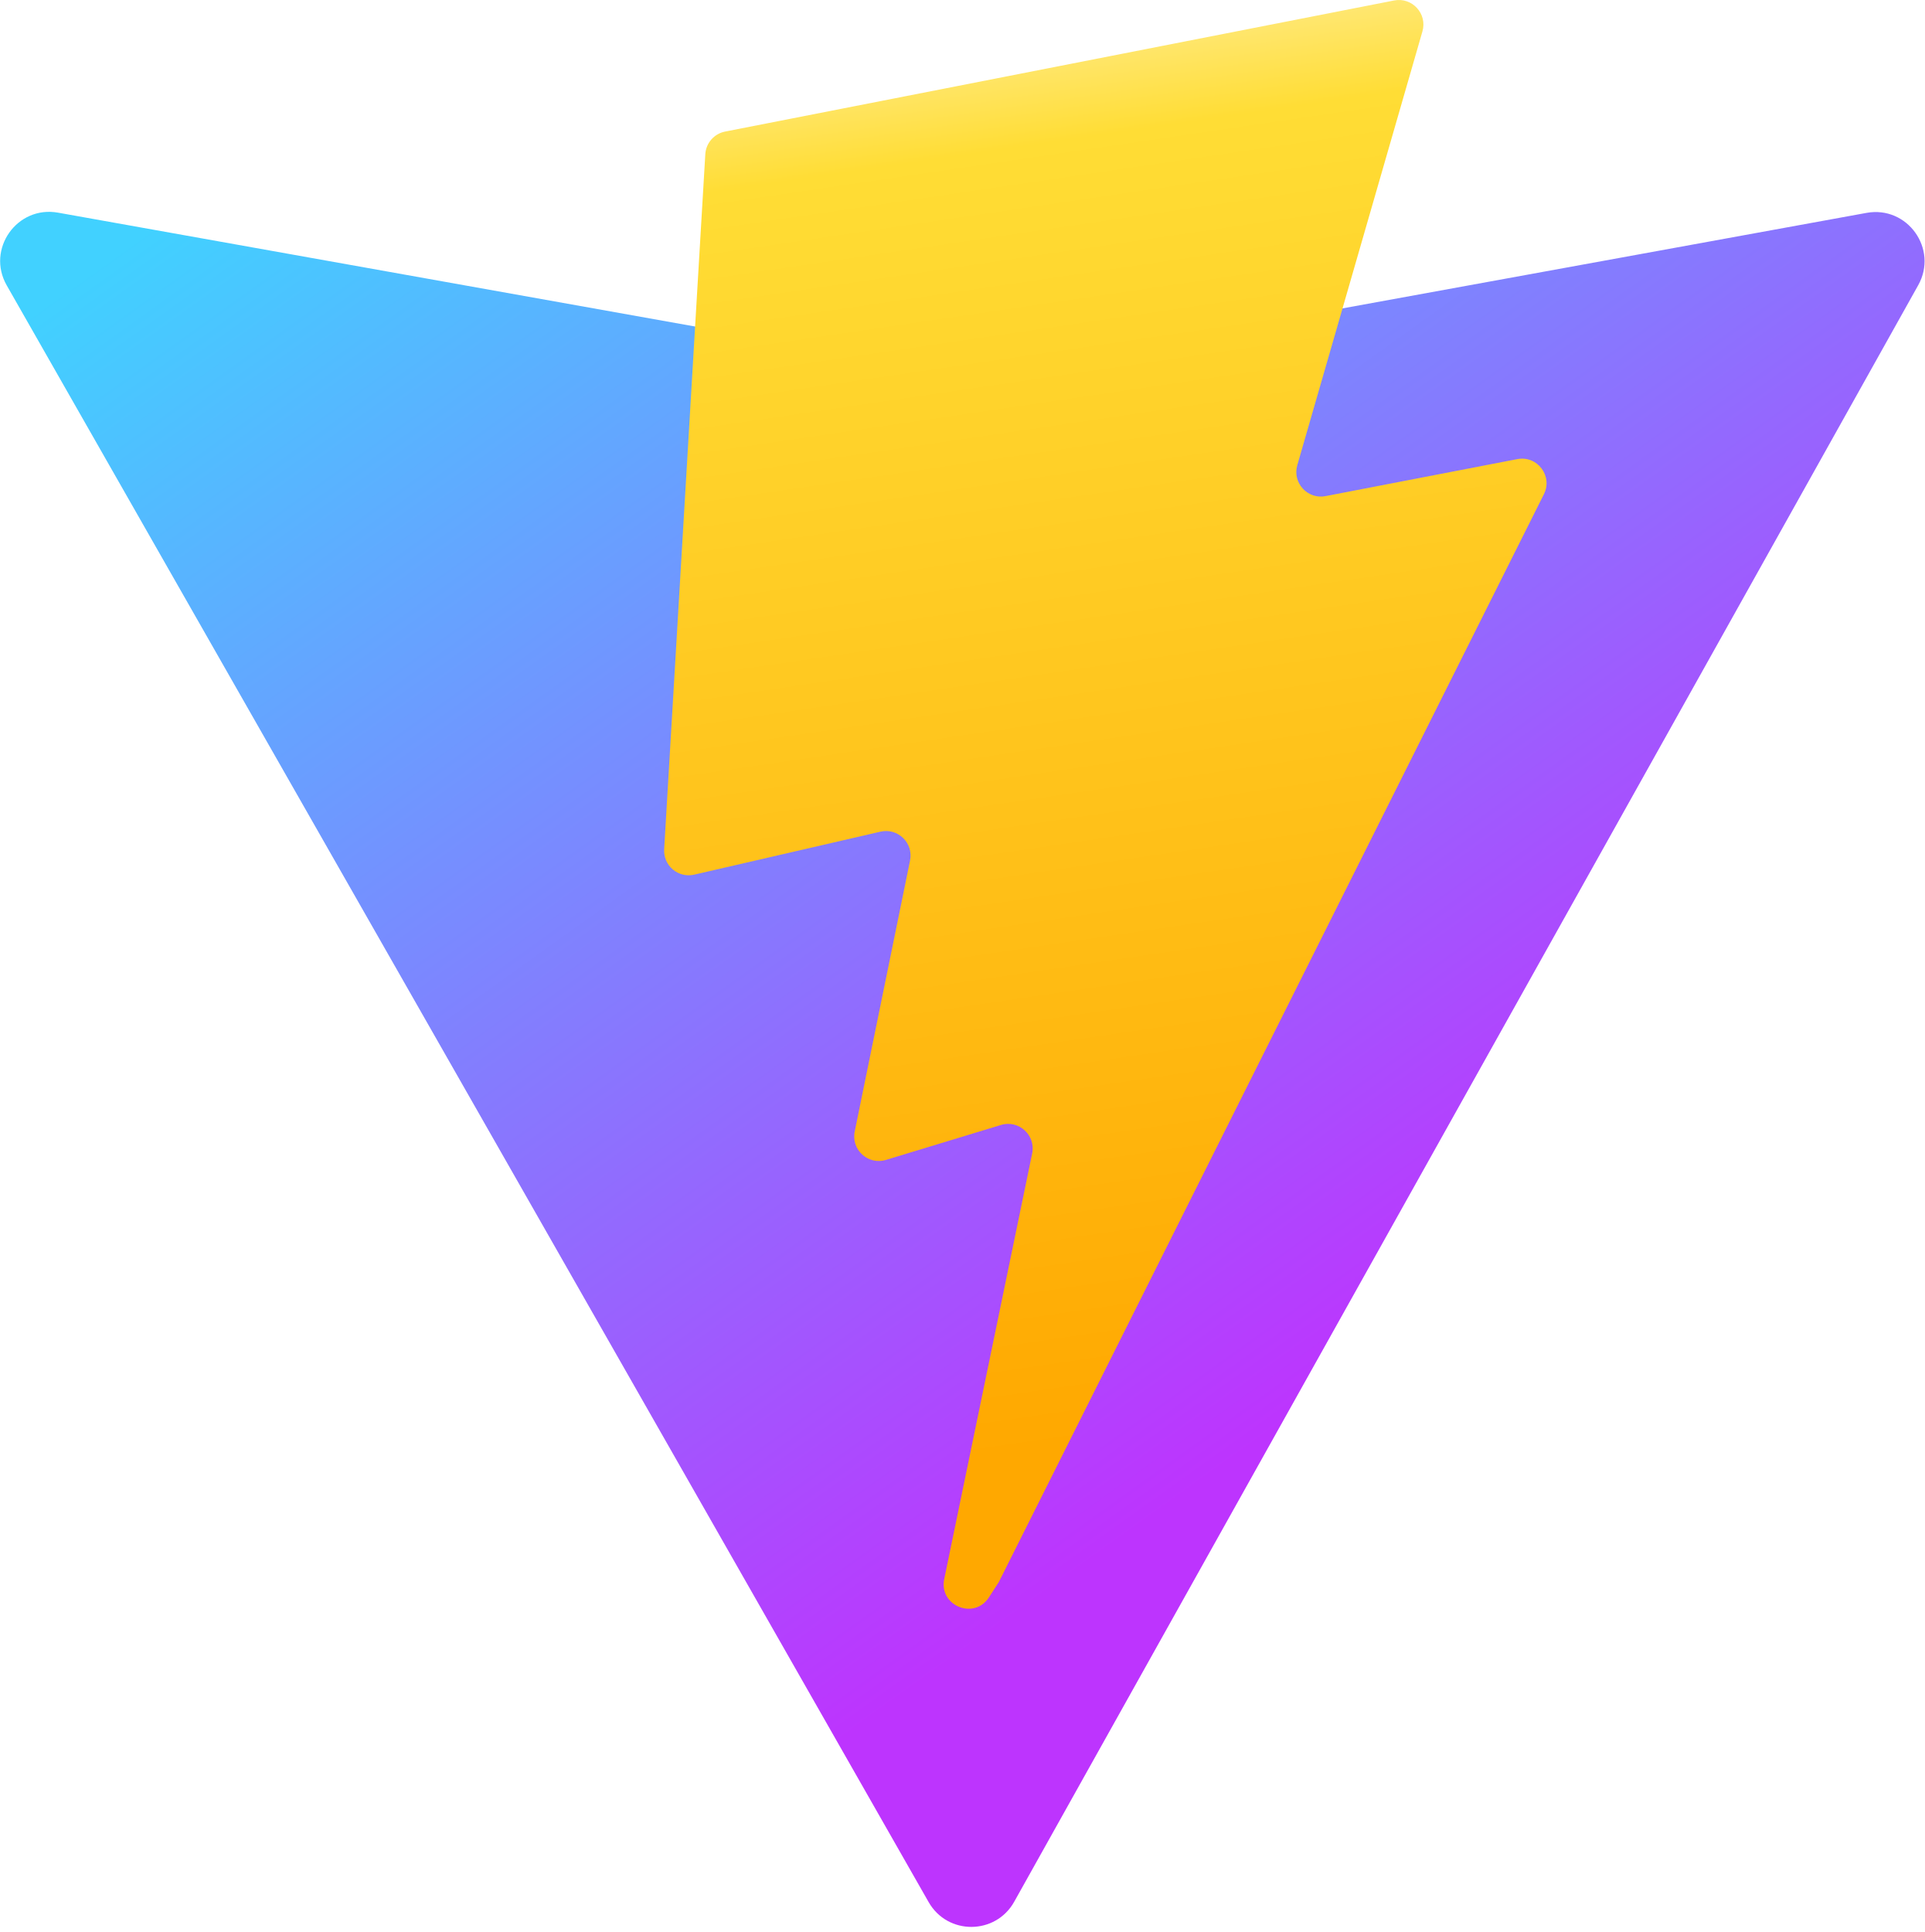
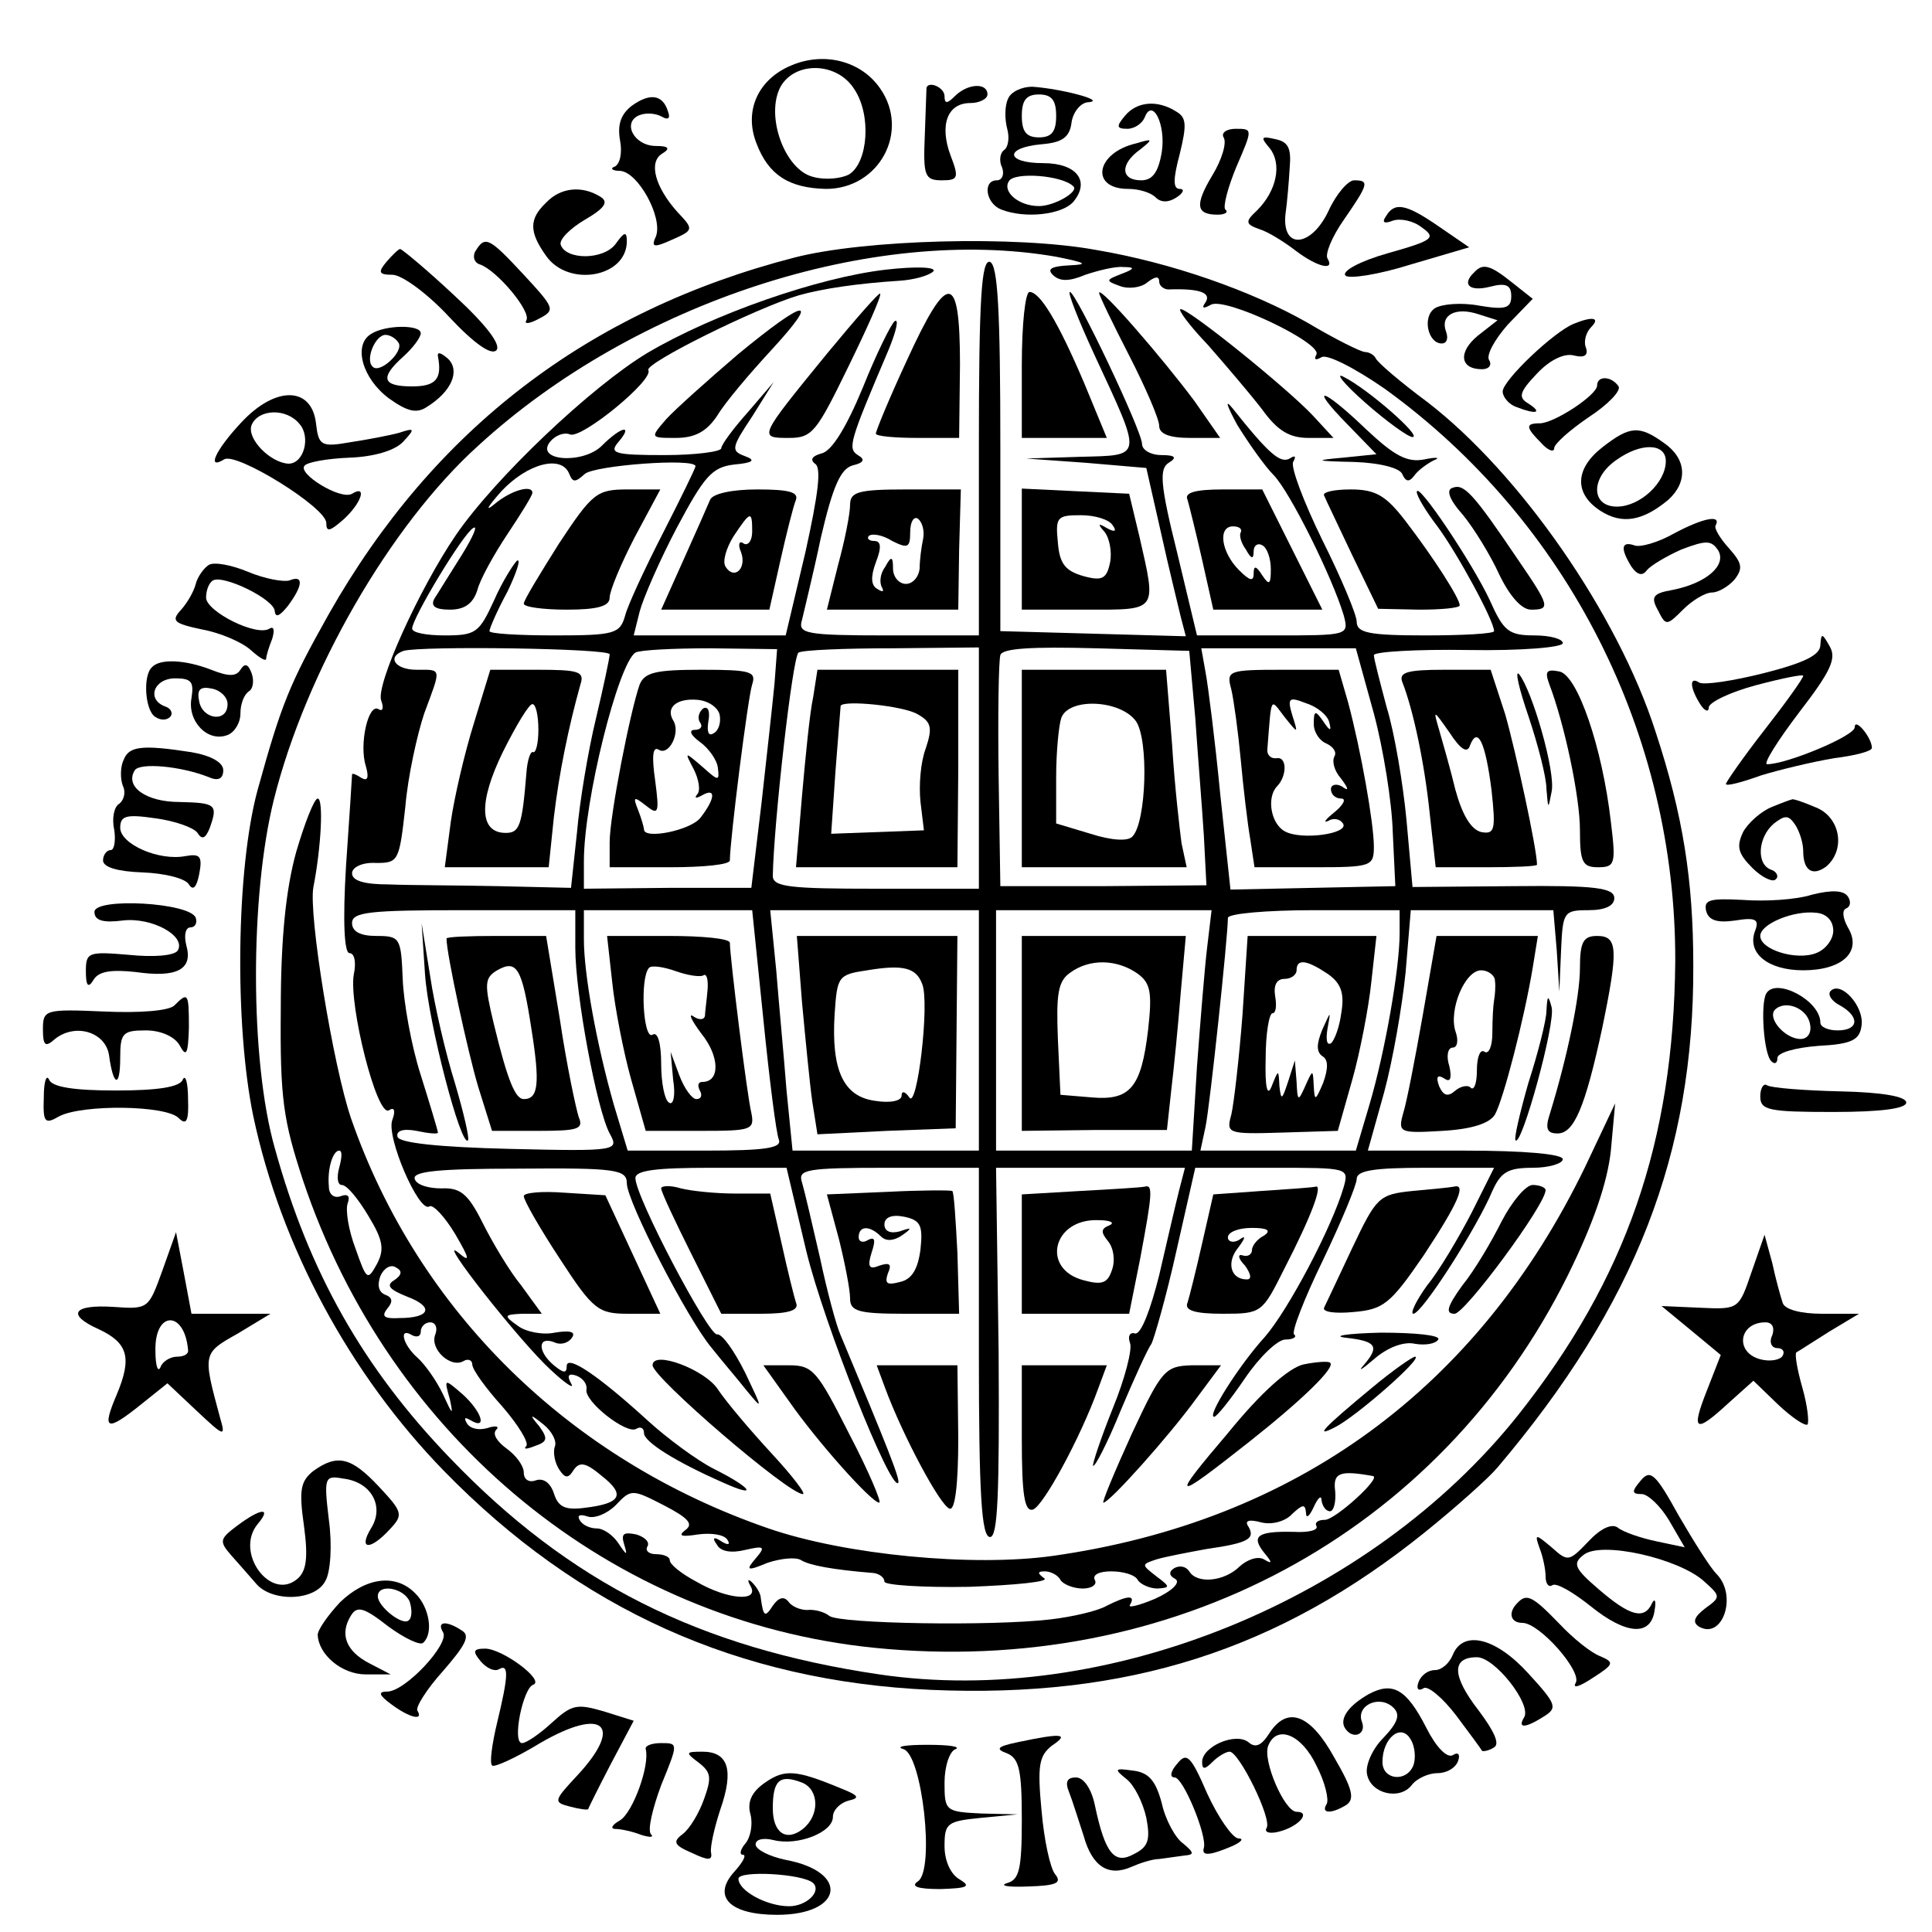
- <svg xmlns="http://www.w3.org/2000/svg" aria-hidden="true" role="img" class="iconify iconify--logos" width="31.88" height="32" preserveAspectRatio="xMidYMid meet" viewBox="0 0 256 257">
-   <defs>
-     <linearGradient id="IconifyId1813088fe1fbc01fb466" x1="-.828%" x2="57.636%" y1="7.652%" y2="78.411%">
-       <stop offset="0%" stop-color="#41D1FF" />
-       <stop offset="100%" stop-color="#BD34FE" />
-     </linearGradient>
-     <linearGradient id="IconifyId1813088fe1fbc01fb467" x1="43.376%" x2="50.316%" y1="2.242%" y2="89.03%">
-       <stop offset="0%" stop-color="#FFEA83" />
-       <stop offset="8.333%" stop-color="#FFDD35" />
-       <stop offset="100%" stop-color="#FFA800" />
-     </linearGradient>
-   </defs>
-   <path fill="url(#IconifyId1813088fe1fbc01fb466)" d="M255.153 37.938L134.897 252.976c-2.483 4.44-8.862 4.466-11.382.048L.875 37.958c-2.746-4.814 1.371-10.646 6.827-9.67l120.385 21.517a6.537 6.537 0 0 0 2.322-.004l117.867-21.483c5.438-.991 9.574 4.796 6.877 9.62Z" />
-   <path fill="url(#IconifyId1813088fe1fbc01fb467)" d="M185.432.063L96.44 17.501a3.268 3.268 0 0 0-2.634 3.014l-5.474 92.456a3.268 3.268 0 0 0 3.997 3.378l24.777-5.718c2.318-.535 4.413 1.507 3.936 3.838l-7.361 36.047c-.495 2.426 1.782 4.5 4.151 3.78l15.304-4.649c2.372-.72 4.652 1.36 4.15 3.788l-11.698 56.621c-.732 3.542 3.979 5.473 5.943 2.437l1.313-2.028l72.516-144.72c1.215-2.423-.88-5.186-3.54-4.672l-25.505 4.922c-2.396.462-4.435-1.77-3.759-4.114l16.646-57.705c.677-2.35-1.37-4.583-3.769-4.113Z" />
+ <svg xmlns="http://www.w3.org/2000/svg" version="1.0" width="225pt" height="225pt" viewBox="0 0 225 225" preserveAspectRatio="xMidYMid meet">
+   <g transform="translate(0,225) scale(0.1,-0.1)" fill="#000000" stroke="none">
+     <path d="M922 2174 c-39 -16 -56 -53 -41 -91 14 -37 38 -52 81 -53 62 0 98 67 63 117 -22 32 -65 43 -103 27z m73 -28 c20 -30 16 -85 -6 -99 -9 -5 -28 -7 -42 -3 -33 8 -56 71 -38 105 17 30 66 29 86 -3z" />
+     <path d="M1079 2148 c0 -2 -1 -27 -2 -56 -2 -47 0 -52 20 -52 19 0 20 3 10 29 -13 35 -4 61 23 61 11 0 20 5 20 10 0 14 -23 13 -38 -2 -9 -9 -12 -9 -12 0 0 10 -18 18 -21 10z" />
+     <path d="M1174 2135 c-4 -8 -4 -24 -1 -35 3 -11 1 -22 -4 -25 -4 -3 -6 -12 -2 -20 3 -8 0 -15 -6 -15 -17 0 -13 -27 5 -34 28 -11 71 -6 84 9 20 24 4 45 -35 45 -44 0 -46 18 -2 22 24 2 33 8 35 26 2 12 11 23 20 23 21 2 -34 16 -66 18 -12 0 -25 -6 -28 -14z m56 -20 c0 -18 -5 -25 -20 -25 -15 0 -20 7 -20 25 0 18 5 25 20 25 15 0 20 -7 20 -25z m20 -82 c7 -6 -22 -23 -40 -23 -24 0 -43 17 -35 29 6 11 62 7 75 -6z" />
+     <path d="M736 2127 c-13 -10 -17 -22 -14 -40 3 -15 0 -28 -6 -31 -6 -2 -3 -5 6 -5 21 -1 50 -54 42 -76 -6 -13 -3 -14 19 -4 25 11 25 12 6 32 -26 29 -34 58 -18 68 10 6 8 9 -7 9 -26 0 -40 28 -19 36 8 3 19 2 26 -2 7 -4 10 -2 7 6 -6 20 -21 22 -42 7z" />
+     <path d="M1310 2115 c-10 -12 -10 -15 3 -15 8 0 17 6 20 13 9 24 25 -8 20 -40 -4 -24 -11 -33 -24 -33 -24 0 -25 19 -1 36 15 12 15 13 -5 7 -47 -11 -54 -53 -9 -53 12 0 26 -4 32 -10 6 -6 15 -6 24 0 8 5 10 10 4 10 -8 0 -8 11 0 41 8 33 8 42 -4 49 -22 14 -46 12 -60 -5z" />
+     <path d="M1425 2090 c4 -6 -2 -26 -13 -44 -21 -35 -19 -46 6 -46 9 0 13 3 9 6 -3 3 3 26 13 50 19 44 19 44 -1 44 -11 0 -17 -5 -14 -10z" />
+     <path d="M1479 2077 c14 -18 8 -49 -15 -72 -14 -13 -14 -16 3 -22 10 -3 29 -15 42 -25 25 -19 46 -24 37 -9 -3 5 5 25 19 45 29 42 30 46 12 46 -7 0 -21 -16 -30 -36 -20 -42 -54 -45 -50 -4 2 14 4 38 5 55 2 23 -2 30 -17 33 -17 4 -17 2 -6 -11z" />
+     <path d="M636 2014 c-20 -19 -20 -34 0 -62 26 -37 94 -25 94 17 0 12 -3 11 -13 -3 -14 -19 -58 -19 -64 -1 -2 6 11 19 28 29 24 14 28 21 18 27 -21 13 -46 11 -63 -7z" />
+     <path d="M1614 1998 c-5 -7 -2 -9 8 -5 9 3 24 0 34 -8 17 -12 13 -15 -40 -30 -32 -9 -54 -21 -49 -26 4 -4 38 1 76 13 l68 20 -35 24 c-39 27 -52 29 -62 12z" />
+     <path d="M554 1958 c-4 -6 -2 -14 5 -16 20 -7 60 -55 54 -65 -3 -5 4 -4 15 2 19 10 18 12 -18 51 -40 43 -45 46 -56 28z" />
+     <path d="M925 1950 c-240 -62 -420 -200 -542 -415 -46 -82 -55 -104 -83 -205 -25 -92 -27 -274 -5 -380 32 -151 112 -300 222 -413 157 -161 343 -245 567 -255 229 -10 405 46 576 184 36 29 74 63 84 75 161 190 229 366 228 585 0 99 -12 175 -44 272 -44 137 -158 301 -266 384 -31 23 -58 46 -60 51 -2 4 -8 7 -12 7 -5 0 -35 15 -67 34 -65 37 -158 70 -247 85 -93 17 -270 12 -351 -9z m305 1 c35 -7 38 -9 16 -10 -21 -1 -27 -4 -20 -11 8 -8 19 -8 38 0 15 5 35 10 44 9 14 0 14 -2 -2 -8 -18 -7 -19 -8 -2 -14 10 -4 25 -2 32 4 9 7 14 8 14 1 0 -5 6 -10 13 -9 34 1 48 -4 41 -15 -5 -7 -3 -8 6 -3 16 10 131 -45 123 -58 -3 -6 -1 -7 6 -3 6 4 38 -12 74 -37 213 -154 339 -403 338 -667 -2 -210 -57 -369 -183 -528 -172 -216 -480 -341 -744 -302 -210 31 -361 107 -500 252 -101 105 -164 216 -204 361 -29 102 -29 294 -1 406 37 148 135 319 238 412 182 167 460 257 673 220z" />
+     <path d="M1140 1730 l0 -220 -106 0 c-96 0 -105 2 -100 18 2 9 13 53 22 96 14 60 23 80 37 84 13 3 15 7 6 12 -12 8 -10 15 36 123 9 22 12 36 7 33 -4 -3 -21 -37 -37 -77 -19 -46 -36 -74 -48 -77 -11 -3 -14 -7 -8 -12 8 -4 4 -35 -11 -103 l-23 -97 -89 0 -88 0 7 28 c4 15 23 59 43 97 32 60 41 71 67 74 22 2 26 5 12 10 -16 6 -15 10 9 46 l25 40 -30 -35 c-17 -19 -31 -38 -31 -42 0 -4 -30 -8 -66 -8 -58 0 -65 2 -54 15 18 21 4 19 -19 -4 -22 -22 -79 -18 -60 5 6 7 16 11 23 8 14 -5 98 64 91 75 -4 8 125 72 175 87 28 8 70 14 117 17 17 1 35 6 40 11 4 5 -20 6 -55 2 -79 -9 -202 -52 -278 -97 -65 -39 -177 -145 -223 -212 -43 -63 -94 -176 -87 -193 3 -8 2 -13 -3 -10 -12 8 -23 -41 -15 -66 4 -14 2 -18 -5 -14 -6 4 -11 6 -11 4 0 -2 -3 -49 -7 -106 -4 -66 -2 -102 4 -102 6 0 8 -11 5 -25 -6 -35 27 -167 41 -158 6 4 8 0 4 -11 -8 -19 31 -109 43 -101 4 3 18 -12 30 -32 17 -29 18 -34 4 -22 -28 23 71 -103 107 -136 17 -16 29 -24 24 -16 -5 9 -3 12 6 9 8 -3 13 -10 12 -16 -3 -14 47 -53 58 -46 5 3 9 1 9 -5 0 -10 36 -33 93 -58 40 -18 33 -6 -11 16 -20 10 -55 36 -77 56 -58 53 -95 78 -95 64 0 -9 -4 -8 -15 1 -19 16 -19 34 0 27 8 -4 17 -1 21 5 5 7 -2 9 -20 6 -14 -3 -34 1 -43 8 -17 12 -16 13 5 14 l23 0 -24 33 c-14 17 -34 51 -45 73 -17 34 -26 41 -48 40 -15 0 -29 4 -31 11 -3 9 29 12 121 12 113 1 126 -1 126 -17 0 -21 71 -159 99 -192 11 -14 30 -36 41 -50 19 -23 18 -21 -2 21 -13 26 -27 46 -33 45 -10 -1 -95 160 -95 182 0 9 24 12 88 12 l88 0 23 -97 c21 -86 98 -279 107 -270 3 3 -13 43 -67 172 -5 11 -16 52 -24 90 -9 39 -18 78 -21 88 -5 15 4 17 100 17 l106 0 0 -215 c0 -165 3 -215 13 -215 9 0 11 48 10 215 l-3 215 110 0 110 0 -7 -27 c-4 -16 -14 -59 -23 -98 -10 -40 -21 -69 -28 -68 -6 2 -9 -3 -6 -11 3 -7 -6 -42 -20 -76 -14 -35 -24 -65 -23 -67 2 -2 17 27 32 64 16 38 32 73 36 78 3 6 17 54 29 108 l22 97 90 0 c88 0 89 0 83 -22 -14 -48 -65 -144 -92 -175 -30 -33 -68 -93 -59 -93 3 0 19 20 36 45 17 25 38 45 47 45 9 0 14 3 10 6 -3 3 12 42 34 87 21 44 39 87 39 94 0 10 21 13 80 13 l80 0 -26 -52 c-15 -29 -38 -68 -52 -85 -13 -18 -20 -33 -16 -33 10 0 74 100 92 143 10 22 18 27 47 27 19 0 35 5 35 10 0 6 -45 10 -114 10 l-113 0 19 68 c10 37 21 100 25 140 l6 72 83 0 83 0 4 -47 3 -48 2 48 c2 45 3 47 32 47 19 0 30 5 30 14 0 12 -22 15 -117 14 l-118 -1 -7 78 c-4 42 -14 102 -23 131 -8 30 -15 57 -15 61 0 4 50 7 110 6 61 -1 110 3 110 8 0 5 -15 9 -33 9 -30 0 -36 5 -52 41 -20 43 -85 140 -85 126 0 -5 11 -23 24 -40 23 -31 66 -110 66 -122 0 -3 -36 -5 -80 -5 -66 0 -80 3 -80 16 0 8 -18 51 -40 95 -22 45 -37 85 -34 91 4 7 2 8 -4 4 -11 -6 -24 5 -67 59 -9 11 -6 2 6 -20 13 -21 32 -48 42 -58 19 -19 69 -120 82 -164 6 -23 5 -23 -82 -23 l-89 0 -23 96 c-20 80 -21 98 -10 105 10 6 8 9 -8 9 -13 0 -23 6 -23 13 0 15 -77 177 -84 177 -3 0 10 -33 28 -72 57 -123 58 -118 -16 -120 l-63 -2 70 -5 70 -6 17 -75 c9 -41 20 -85 23 -98 l6 -23 -108 3 -108 3 0 212 c0 163 -3 214 -12 218 -10 3 -13 -42 -13 -215z m-477 -32 c4 -10 7 -10 18 0 11 10 129 19 129 9 0 -2 -17 -37 -38 -78 -21 -41 -41 -84 -44 -96 -6 -21 -12 -23 -82 -23 -42 0 -76 2 -76 5 0 3 9 24 21 46 11 23 16 39 11 36 -4 -4 -17 -24 -27 -47 -17 -37 -21 -40 -57 -40 -21 0 -38 3 -38 8 0 12 59 110 71 117 6 4 0 -10 -13 -31 -14 -22 -28 -45 -32 -51 -5 -9 1 -13 18 -13 17 0 27 7 32 23 3 12 19 41 35 65 16 24 29 45 29 48 0 10 -25 3 -44 -13 -12 -10 -8 -3 8 15 30 32 70 43 79 20z m47 -210 c0 -4 -7 -37 -16 -75 -9 -37 -19 -97 -22 -132 l-7 -65 -85 2 c-47 1 -104 1 -127 2 -28 0 -43 4 -43 13 0 7 12 13 28 12 26 0 27 2 34 65 3 36 14 85 22 109 20 54 21 51 -9 51 -25 0 -35 15 -15 22 20 6 240 3 240 -4z m192 -34 c-2 -21 -9 -84 -15 -138 l-12 -100 -97 0 -98 -1 0 32 c0 71 40 230 60 243 5 3 44 5 87 5 l78 -1 -3 -40z m238 -99 l0 -140 -120 0 c-100 0 -120 2 -120 15 1 60 23 256 30 260 5 3 54 5 109 5 l101 1 0 -141z m252 59 c3 -44 8 -105 10 -137 l3 -58 -120 -1 -120 0 -2 128 c-1 71 0 134 2 141 2 8 36 10 112 8 l108 -3 7 -78z m208 5 c11 -41 21 -103 22 -138 l3 -63 -96 -2 -96 -2 -12 112 c-6 62 -14 125 -17 141 l-5 28 90 0 90 0 21 -76z m-930 -273 c0 -54 25 -188 40 -216 11 -20 10 -21 -116 -18 -83 2 -129 7 -131 14 -2 7 6 10 22 7 14 -3 25 -4 25 -2 0 2 -9 32 -20 67 -11 34 -20 85 -21 112 -2 48 -3 50 -31 50 -18 0 -28 5 -28 15 0 13 21 15 130 15 l130 0 0 -44z m219 -83 c7 -70 15 -133 18 -140 4 -10 -15 -13 -86 -13 l-90 0 -16 53 c-20 70 -35 152 -35 193 l0 34 98 0 98 0 13 -127z m251 -13 l0 -140 -109 0 -108 0 -7 70 c-3 39 -9 102 -12 140 l-7 70 122 0 121 0 0 -140z m266 98 c-3 -24 -8 -87 -12 -140 l-6 -98 -114 0 -114 0 0 140 0 140 126 0 125 0 -5 -42z m224 15 c0 -41 -17 -138 -35 -199 l-16 -54 -90 0 -91 0 6 28 c5 24 26 221 26 243 0 5 45 9 100 9 l100 0 0 -27z" />
+     <path d="M651 1617 c-22 -35 -41 -66 -41 -70 0 -4 23 -7 50 -7 36 0 50 4 50 14 0 8 13 39 29 70 l30 56 -38 0 c-36 0 -41 -4 -80 -63z" />
+     <path d="M552 1408 c-11 -35 -23 -87 -27 -115 l-7 -53 60 0 61 0 6 58 c6 51 17 105 31 155 5 15 -2 17 -50 17 l-55 0 -19 -62z m75 -8 c0 -16 -3 -27 -6 -26 -3 2 -7 -9 -8 -25 -5 -61 -8 -69 -24 -69 -31 0 -32 36 -3 95 15 30 30 55 34 55 4 0 7 -13 7 -30z" />
+     <path d="M745 1453 c-11 -31 -35 -153 -35 -184 l0 -29 70 0 c39 0 70 3 70 8 0 23 21 190 26 205 5 15 -2 17 -59 17 -53 0 -66 -3 -72 -17z m93 -35 c2 -9 -1 -19 -7 -22 -6 -4 -8 2 -6 14 2 11 0 18 -6 15 -5 -4 -7 -11 -4 -16 4 -5 1 -9 -6 -9 -7 0 -5 -6 6 -14 10 -7 20 -21 21 -30 2 -16 1 -16 -18 1 -21 18 -21 18 -10 -3 6 -12 8 -25 4 -29 -4 -5 -1 -5 6 -1 16 9 15 -4 -2 -26 -11 -15 -66 -26 -66 -14 0 2 -3 13 -7 23 -6 15 -5 16 9 5 15 -12 16 -9 11 29 -4 28 -3 40 4 36 12 -8 26 20 17 34 -9 15 4 26 28 24 13 -1 24 -9 26 -17z" />
+     <path d="M947 1438 c-4 -18 -9 -70 -13 -115 l-7 -83 94 0 94 0 1 115 0 115 -82 0 -82 0 -5 -32z m122 -20 c16 -9 17 -16 9 -40 -6 -16 -8 -43 -6 -62 l4 -33 -54 -2 -54 -2 5 73 c3 40 6 74 6 76 3 7 74 0 90 -10z" />
+     <path d="M1190 1355 l0 -115 96 0 96 0 -6 28 c-2 15 -8 66 -11 115 l-7 87 -84 0 -84 0 0 -115z m133 55 c15 -22 12 -117 -4 -134 -5 -6 -24 -5 -49 3 l-40 12 0 54 c0 29 3 60 6 69 9 24 69 21 87 -4z" />
+     <path d="M1434 1447 c3 -13 8 -50 11 -82 3 -33 8 -75 11 -92 l5 -33 69 0 c67 0 70 1 70 24 0 27 -15 112 -30 168 l-11 38 -65 0 c-64 0 -66 -1 -60 -23z m114 -38 c3 -11 1 -11 -7 1 -9 13 -11 13 -11 -3 0 -10 7 -20 15 -23 8 -4 12 -10 9 -15 -3 -6 0 -17 8 -26 9 -12 9 -15 1 -9 -7 4 -13 2 -13 -3 0 -6 5 -11 12 -11 6 0 3 -7 -8 -16 -10 -8 -14 -13 -7 -10 6 4 14 2 17 -3 8 -12 -49 -20 -68 -9 -16 9 -21 39 -9 52 12 12 12 35 0 33 -7 -1 -12 4 -11 11 5 63 3 59 20 37 16 -20 16 -20 9 2 -6 20 -4 22 16 14 13 -4 25 -14 27 -22z" />
+     <path d="M495 1115 c4 -57 42 -202 50 -193 2 2 -5 32 -15 66 -11 35 -24 91 -29 125 l-10 62 4 -60z" />
+     <path d="M520 1157 c0 -18 25 -133 37 -173 l16 -51 54 0 c46 0 53 2 47 16 -3 9 -14 60 -22 114 l-16 97 -58 0 c-32 0 -58 -1 -58 -3z m99 -106 c10 -63 8 -81 -9 -81 -10 0 -19 22 -35 88 -11 46 -11 53 4 62 23 13 29 3 40 -69z" />
+     <path d="M713 1106 c3 -29 13 -81 22 -113 l17 -60 64 0 c59 0 63 1 59 21 -5 20 -25 182 -25 198 0 5 -32 8 -71 8 l-72 0 6 -54z m106 8 c4 3 6 -5 5 -17 -1 -12 -3 -26 -3 -30 -1 -5 -7 -5 -13 -1 -7 5 -3 -4 9 -20 21 -26 22 -56 1 -56 -5 0 -6 -4 -3 -10 3 -5 2 -10 -4 -10 -5 0 -14 12 -20 28 l-10 27 3 -33 c3 -18 0 -30 -5 -26 -5 3 -9 23 -9 45 0 24 -4 38 -10 34 -11 -7 -15 67 -4 78 3 3 17 1 31 -4 14 -5 28 -7 32 -5z" />
+     <path d="M934 1083 c4 -43 9 -95 12 -116 l6 -38 81 4 80 3 1 112 1 112 -94 0 -93 0 6 -77z m140 21 c9 -22 -6 -147 -15 -132 -5 7 -9 8 -9 2 0 -6 -13 -9 -31 -6 -37 5 -51 36 -47 101 3 44 4 46 38 51 42 7 57 3 64 -16z" />
+     <path d="M1190 1047 l0 -114 84 1 85 0 5 46 c3 25 8 75 11 113 l6 67 -95 0 -96 0 0 -113z m135 69 c15 -11 17 -22 12 -66 -8 -67 -21 -82 -66 -78 l-36 3 -3 65 c-2 52 0 67 14 77 23 17 55 16 79 -1z" />
+     <path d="M1447 1068 c-4 -51 -10 -103 -13 -116 -6 -22 -5 -23 59 -21 l65 2 17 60 c9 32 19 84 22 113 l6 54 -75 0 -75 0 -6 -92z m99 48 c16 -11 20 -23 16 -46 -2 -16 -8 -32 -12 -35 -5 -3 -6 5 -4 17 4 22 4 21 -6 -1 -7 -17 -7 -26 0 -31 7 -4 7 -14 1 -31 -9 -21 -10 -22 -11 -4 -1 20 -1 20 -10 0 -8 -18 -9 -18 -10 5 l-2 25 -8 -25 c-7 -21 -8 -22 -10 -5 -1 20 -1 20 -9 0 -5 -13 -8 -2 -7 33 0 28 4 52 8 52 4 0 5 9 3 20 -2 13 2 20 11 20 8 0 14 5 14 10 0 14 12 12 36 -4z" />
+     <path d="M963 1838 c-80 -98 -80 -98 -44 -98 27 0 32 7 69 83 22 45 39 83 37 85 -1 2 -29 -30 -62 -70z" />
+     <path d="M1056 1830 c-20 -43 -36 -82 -36 -85 0 -3 22 -5 49 -5 l48 0 1 85 c0 109 -14 110 -62 5z" />
+     <path d="M1190 1825 l0 -85 50 0 49 0 -26 63 c-31 73 -52 107 -64 107 -5 0 -9 -38 -9 -85z" />
+     <path d="M1280 1909 c0 -3 16 -36 35 -73 19 -37 35 -74 35 -82 0 -9 11 -14 36 -14 l35 0 -30 43 c-38 51 -110 134 -111 126z" />
+     <path d="M859 1837 c-35 -30 -73 -64 -83 -75 -19 -22 -19 -22 11 -22 22 0 36 7 49 27 9 15 38 49 62 75 59 64 41 61 -39 -5z" />
+     <path d="M1407 1848 c21 -24 50 -58 63 -75 18 -25 32 -33 54 -33 l29 0 -24 26 c-30 32 -144 124 -154 124 -4 0 10 -19 32 -42z" />
+     <path d="M1590 1781 c25 -22 50 -40 55 -40 12 0 -52 56 -80 70 -11 6 0 -8 25 -30z" />
+     <path d="M1569 1756 l34 -35 -39 -4 c-34 -3 -33 -4 13 -5 30 -1 53 -7 56 -14 4 -9 8 -10 14 -2 4 6 15 14 23 18 8 3 3 4 -11 1 -20 -4 -35 4 -68 35 -51 49 -68 53 -22 6z" />
+     <path d="M1692 1682 c-8 -2 -5 -13 12 -32 13 -16 32 -47 42 -69 12 -25 26 -41 37 -41 23 0 22 4 -15 58 -52 77 -63 89 -76 84z" />
+     <path d="M827 1668 c-3 -7 -17 -39 -31 -70 l-26 -58 63 0 63 0 13 58 c7 31 15 63 18 70 3 9 -9 12 -45 12 -30 0 -52 -5 -55 -12z m49 -37 c0 -11 -5 -17 -10 -14 -5 4 -7 -1 -3 -10 7 -19 -8 -33 -18 -17 -4 6 1 22 9 35 20 30 22 31 22 6z" />
+     <path d="M990 1662 c0 -10 -6 -41 -14 -70 l-13 -52 76 0 77 0 1 70 2 70 -64 0 c-56 0 -65 -3 -65 -18z m85 -40 c-2 -9 -4 -25 -4 -34 -1 -10 -8 -18 -16 -18 -8 0 -15 8 -15 18 0 14 -2 15 -9 2 -6 -8 -7 -18 -4 -24 3 -5 1 -6 -5 -2 -8 4 -8 15 -2 31 7 18 6 25 -2 25 -6 0 -9 3 -6 6 4 3 16 1 27 -6 18 -9 21 -8 21 10 0 12 4 19 9 16 5 -4 8 -14 6 -24z" />
+     <path d="M1190 1610 l0 -70 75 0 c84 0 82 -3 62 85 l-12 50 -63 3 -62 3 0 -71z m106 28 c5 -7 2 -8 -7 -3 -10 6 -11 5 -3 -4 6 -7 9 -23 7 -35 -4 -20 -9 -23 -31 -17 -21 6 -28 14 -30 39 -3 30 -1 32 27 32 16 0 33 -5 37 -12z" />
+     <path d="M1383 1668 c2 -7 10 -39 17 -70 l13 -58 64 0 63 0 -35 70 -35 70 -46 0 c-33 0 -45 -4 -41 -12z m62 -38 c-2 -3 0 -12 6 -20 6 -11 9 -12 9 -2 0 7 5 10 10 7 6 -3 10 -16 10 -28 0 -18 -2 -19 -10 -7 -7 11 -10 12 -10 2 0 -10 -5 -8 -17 4 -21 21 -25 51 -7 51 7 0 11 -3 9 -7z" />
+     <path d="M1542 1673 c2 -5 17 -36 33 -70 l30 -62 48 -1 c26 0 47 2 47 5 0 8 -30 55 -63 98 -23 30 -35 37 -64 37 -19 0 -33 -3 -31 -7z" />
+     <path d="M1633 1456 c13 -33 26 -95 32 -153 l7 -63 59 0 c32 0 59 1 59 3 0 18 -25 133 -37 175 l-17 52 -54 0 c-43 0 -53 -3 -49 -14z m79 -74 c9 23 18 3 25 -52 5 -46 4 -52 -12 -49 -12 3 -22 20 -30 49 -6 25 -15 56 -19 70 -7 24 -7 24 12 -3 13 -20 21 -25 24 -15z" />
+     <path d="M1780 1416 c11 -33 21 -71 21 -85 2 -24 2 -24 6 -3 5 23 -23 119 -38 137 -5 5 0 -17 11 -49z" />
+     <path d="M1804 1454 c18 -47 36 -132 36 -171 0 -37 3 -43 21 -43 20 0 21 4 15 53 -10 87 -39 171 -60 175 -15 3 -17 0 -12 -14z" />
+     <path d="M345 1258 c-12 -43 -18 -101 -18 -183 -1 -105 3 -130 26 -200 101 -301 360 -513 665 -544 346 -35 658 132 808 434 30 61 46 108 50 145 l5 55 -35 -74 c-125 -258 -337 -413 -620 -453 -93 -13 -241 1 -331 32 -232 80 -408 253 -486 477 -21 61 -50 239 -44 270 9 46 12 103 5 103 -4 0 -15 -28 -25 -62z m50 -368 c-3 -11 -2 -20 3 -20 6 0 19 -16 31 -36 17 -28 19 -39 10 -56 -11 -20 -12 -19 -25 18 -8 21 -12 45 -9 53 3 8 0 11 -8 8 -8 -3 -14 2 -14 11 -2 22 5 42 12 42 4 0 3 -9 0 -20z m64 -131 c-10 -6 -5 -11 15 -19 32 -12 27 -25 -9 -25 -18 -1 -21 2 -14 11 7 8 6 13 -2 16 -8 3 -10 11 -6 22 4 9 12 14 18 10 8 -4 7 -9 -2 -15z m48 -63 c-7 -17 18 -40 33 -31 5 3 10 1 10 -4 0 -6 16 -28 35 -49 19 -22 31 -42 28 -46 -4 -4 0 -4 10 0 15 5 15 9 5 23 -12 14 -11 15 5 2 10 -8 16 -20 13 -26 -2 -7 0 -18 5 -26 7 -11 11 -11 17 -1 7 10 14 9 33 -7 28 -22 22 -32 -20 -37 -23 -3 -31 1 -36 17 -4 12 -12 18 -21 15 -8 -3 -14 1 -14 9 0 8 -9 20 -20 28 -11 8 -17 17 -12 22 4 4 -1 5 -10 2 -10 -3 -20 -1 -24 5 -4 7 -3 8 4 4 20 -12 13 10 -9 30 -22 19 -22 19 -15 -6 4 -19 3 -18 -8 6 -8 17 -22 36 -30 43 -17 15 -22 36 -6 26 6 -3 10 -1 10 4 0 6 5 11 11 11 6 0 9 -6 6 -14z m1092 -165 c10 -2 -44 -51 -56 -51 -8 0 -12 -3 -10 -7 3 -5 -9 -8 -26 -7 -43 1 -50 -5 -35 -24 10 -12 10 -14 0 -8 -7 4 -19 0 -28 -8 -18 -18 -50 -21 -59 -6 -4 6 -11 7 -17 4 -7 -4 -7 -9 1 -13 6 -4 -4 -14 -24 -23 -19 -8 -32 -11 -29 -7 7 12 -3 11 -27 -1 -10 -6 -40 -13 -66 -16 -69 -8 -244 -5 -257 4 -6 5 -18 8 -26 7 -8 0 -18 4 -22 10 -5 6 -11 5 -18 -5 -9 -14 -11 -13 -14 9 0 5 -5 13 -10 18 -5 5 -6 3 -2 -4 11 -19 -27 -16 -63 5 -17 9 -31 20 -31 25 0 4 -7 7 -16 7 -8 0 -13 4 -10 9 3 5 -3 11 -13 14 -15 3 -18 1 -14 -12 4 -13 3 -13 -7 2 -6 9 -17 17 -25 17 -8 0 -17 4 -20 10 -3 5 0 7 9 4 8 -3 23 3 33 13 18 19 19 19 56 0 29 -15 35 -22 25 -29 -9 -7 -4 -8 15 -5 15 2 30 0 34 -6 4 -6 1 -7 -7 -2 -9 6 -11 4 -5 -4 4 -8 17 -10 33 -6 22 5 24 4 12 -10 -12 -14 -10 -15 14 -5 15 5 33 7 39 3 10 -6 36 -11 85 -15 6 -1 12 -5 12 -10 0 -4 45 -7 99 -6 54 2 94 6 87 10 -8 6 -8 8 1 8 6 0 15 -4 18 -10 3 -5 15 -10 26 -10 11 0 17 5 14 10 -3 6 5 10 19 10 14 0 28 -4 31 -10 3 -5 14 -10 23 -10 15 1 15 2 -1 14 -18 14 -18 14 0 20 10 3 36 8 58 12 49 7 57 12 49 26 -5 7 0 9 15 5 12 -3 28 1 36 10 12 11 15 12 16 1 0 -7 4 -4 9 7 5 11 9 14 9 8 1 -7 5 -13 10 -13 4 0 7 10 6 23 -3 22 5 25 44 18z" />
+     <path d="M1657 1068 c-9 -51 -19 -103 -23 -115 -6 -22 -4 -23 46 -20 35 2 55 9 61 19 10 18 34 111 44 171 l6 37 -59 0 -59 0 -16 -92z m84 40 c1 -7 0 -17 -1 -23 -1 -5 -2 -22 -2 -38 0 -15 -4 -25 -9 -22 -5 4 -9 -6 -9 -21 0 -15 -3 -24 -7 -21 -3 4 -12 2 -18 -3 -9 -8 -14 -6 -19 5 -4 11 -2 14 6 9 7 -5 9 0 6 14 -4 12 -2 22 4 22 5 0 7 8 3 19 -8 25 11 71 30 71 8 0 16 -6 16 -12z" />
+     <path d="M1840 1123 c0 -34 -15 -105 -35 -170 -6 -18 -3 -23 9 -23 19 0 32 30 52 123 19 92 18 107 -6 107 -16 0 -20 -7 -20 -37z" />
+     <path d="M1801 1073 c0 -11 -10 -50 -21 -84 -10 -35 -17 -65 -15 -67 7 -8 47 137 42 155 -4 15 -5 14 -6 -4z" />
+     <path d="M610 857 c0 -5 19 -38 42 -73 39 -60 45 -64 80 -64 l37 0 -32 69 -32 69 -48 3 c-26 2 -47 0 -47 -4z" />
+     <path d="M770 866 c0 -4 16 -38 35 -76 l35 -70 46 0 c33 0 45 4 41 13 -2 6 -10 38 -17 70 l-13 57 -41 0 c-23 0 -51 3 -63 6 -13 4 -23 3 -23 0z" />
+     <path d="M1034 862 l-71 -3 14 -52 c7 -28 13 -59 13 -69 0 -15 9 -18 64 -18 l63 0 -2 71 c-2 38 -4 71 -6 72 -2 1 -36 1 -75 -1z m38 -67 c-3 -23 -10 -35 -24 -38 -15 -4 -18 -2 -14 10 5 11 2 13 -10 9 -12 -5 -14 -1 -9 15 5 15 4 19 -4 15 -6 -4 -11 -2 -11 3 0 14 13 14 26 1 6 -6 15 -5 24 1 13 9 12 10 -2 5 -11 -3 -18 0 -18 8 0 8 8 12 23 9 19 -4 22 -10 19 -38z" />
+     <path d="M1258 863 l-68 -4 0 -69 0 -70 63 0 62 0 13 65 c14 75 15 86 5 83 -5 -1 -38 -3 -75 -5z m34 -40 c-10 -4 -10 -8 -2 -18 7 -8 9 -23 5 -34 -5 -15 -11 -18 -33 -12 -50 13 -36 72 17 70 14 0 20 -3 13 -6z" />
+     <path d="M1469 863 l-56 -4 -13 -57 c-7 -31 -15 -63 -17 -69 -4 -9 8 -13 41 -13 45 0 46 1 71 51 33 64 46 100 37 97 -4 -1 -32 -3 -63 -5z m3 -52 c-8 -4 -14 -12 -14 -17 0 -5 -5 -8 -11 -6 -6 2 -5 -4 3 -12 7 -10 8 -16 2 -16 -19 0 -24 20 -10 37 9 12 9 15 1 9 -7 -4 -13 -2 -13 3 0 6 12 11 28 11 18 0 23 -3 14 -9z" />
+     <path d="M1645 863 c-39 -4 -42 -7 -70 -66 -16 -34 -31 -66 -33 -70 -2 -5 13 -7 34 -5 35 3 43 9 82 66 41 62 50 84 35 80 -5 -1 -26 -3 -48 -5z" />
+     <path d="M1749 828 c-12 -24 -32 -58 -46 -75 -18 -25 -20 -33 -9 -33 12 0 106 127 106 144 0 3 -7 6 -15 6 -8 0 -24 -19 -36 -42z" />
+     <path d="M1568 692 c35 -4 39 -10 20 -32 -7 -8 -2 -5 12 7 16 14 35 21 48 18 12 -2 24 0 27 5 3 5 -27 8 -67 8 -40 -1 -58 -4 -40 -6z" />
+     <path d="M760 660 c0 -14 158 -150 175 -150 4 0 -12 21 -37 48 -24 26 -52 59 -62 74 -15 23 -76 46 -76 28z" />
+     <path d="M1518 661 c-17 -4 -49 -32 -88 -80 -68 -80 -65 -81 25 -10 62 49 101 87 94 92 -2 2 -16 1 -31 -2z" />
+     <path d="M1598 634 c-58 -48 -68 -59 -43 -46 24 12 103 81 93 82 -3 0 -26 -16 -50 -36z" />
+     <path d="M919 618 c32 -46 96 -118 105 -118 3 0 -12 36 -35 80 -37 73 -42 80 -70 80 l-30 0 30 -42z" />
+     <path d="M1031 633 c20 -54 64 -137 75 -140 6 -2 10 26 10 82 l-1 85 -47 0 -47 0 10 -27z" />
+     <path d="M1190 574 c0 -64 3 -85 13 -82 12 4 55 83 76 141 l10 27 -50 0 -49 0 0 -86z" />
+     <path d="M1318 580 c-20 -44 -35 -80 -33 -80 7 0 76 77 108 121 l29 39 -34 0 c-31 -1 -35 -5 -70 -80z" />
+     <path d="M450 1945 c-10 -12 -9 -15 7 -15 11 0 41 -22 66 -49 29 -31 49 -45 55 -39 6 6 -11 29 -49 64 -32 30 -61 54 -63 54 -2 0 -9 -7 -16 -15z" />
+     <path d="M1717 1933 c-15 -14 -6 -23 18 -17 19 5 25 2 25 -11 0 -14 -7 -16 -37 -11 -21 4 -44 2 -52 -3 -15 -10 -8 -41 8 -41 6 0 8 6 5 14 -7 19 11 29 38 20 l22 -7 -23 -18 c-23 -19 -21 -39 5 -39 8 0 12 5 8 11 -3 6 7 24 22 41 l29 30 -24 19 c-25 20 -34 23 -44 12z" />
+     <path d="M1833 1873 c-23 -9 -83 -66 -83 -79 0 -6 7 -15 16 -18 23 -9 31 -7 14 4 -12 7 -11 13 10 35 15 16 32 24 43 21 12 -3 17 0 14 9 -3 7 0 18 6 24 11 11 2 13 -20 4z" />
+     <path d="M432 1861 c-21 -13 -10 -52 21 -75 21 -15 32 -18 44 -10 29 18 39 42 25 56 -8 7 -13 9 -12 3 5 -26 -2 -35 -30 -35 -35 0 -38 10 -10 35 11 10 20 22 20 27 0 10 -41 10 -58 -1z m32 -10 c7 -10 -22 -37 -30 -28 -9 8 3 37 15 37 5 0 12 -4 15 -9z" />
+     <path d="M1860 1801 c0 -11 -50 -44 -67 -44 -17 0 -16 -5 2 -23 8 -9 15 -11 15 -6 0 5 18 21 40 36 23 15 38 31 35 36 -8 12 -25 13 -25 1z" />
+     <path d="M281 1758 c-30 -32 -41 -56 -20 -43 14 9 119 -56 119 -74 0 -11 4 -10 20 4 21 19 28 41 10 30 -13 -8 -65 24 -55 33 4 4 27 8 52 9 28 1 52 8 62 18 15 16 14 17 -4 11 -11 -3 -37 -8 -57 -11 -34 -6 -37 -4 -40 22 -5 43 -47 44 -87 1z m68 -2 c13 -15 5 -46 -13 -46 -21 1 -49 29 -43 45 8 19 41 20 56 1z" />
+     <path d="M1866 1729 c-32 -25 -33 -54 -2 -74 25 -16 49 -12 79 13 23 21 21 48 -5 66 -29 21 -40 20 -72 -5z m74 -16 c0 -25 -30 -53 -57 -53 -30 0 -31 33 -1 54 29 21 58 20 58 -1z" />
+     <path d="M1950 1629 c-19 -11 -41 -17 -47 -14 -15 5 -16 -4 -3 -25 7 -10 13 -11 18 -4 4 5 22 16 40 24 29 11 35 11 43 -1 10 -17 -13 -38 -53 -46 -23 -4 -26 -8 -17 -24 9 -18 10 -18 29 1 11 11 26 20 34 20 7 0 19 7 26 15 10 13 9 19 -6 36 -11 12 -18 24 -16 27 7 13 -14 9 -48 -9z" />
+     <path d="M243 1592 c-6 -4 -13 -14 -15 -22 -2 -8 -9 -21 -17 -30 -12 -13 -9 -16 24 -23 22 -4 47 -15 57 -24 10 -9 18 -14 18 -10 0 3 3 13 7 23 3 10 2 15 -3 12 -15 -10 -74 20 -74 36 0 8 3 17 8 20 12 7 72 -22 72 -36 1 -8 6 -5 15 6 18 24 19 37 2 30 -7 -2 -29 2 -48 10 -19 8 -40 12 -46 8z" />
+     <path d="M2120 1499 c0 -12 -19 -21 -66 -33 -36 -9 -69 -14 -75 -11 -12 8 -11 -6 1 -25 5 -8 10 -10 10 -4 0 6 25 18 55 26 30 8 55 13 55 11 0 -3 -20 -31 -45 -63 -25 -32 -45 -61 -45 -63 0 -3 19 2 41 10 23 7 61 16 85 20 24 3 44 8 44 12 0 12 -20 36 -20 24 0 -10 -79 -43 -102 -43 -5 0 12 27 37 60 37 48 44 63 36 77 -9 16 -10 16 -11 2z" />
+     <path d="M177 1473 c-11 -10 -8 -51 4 -58 6 -4 13 -4 17 0 4 4 1 10 -5 12 -23 8 -14 33 11 33 19 0 22 -4 19 -23 -5 -27 19 -52 42 -43 8 3 15 14 15 25 0 11 4 22 10 26 5 3 6 13 3 21 -4 11 -8 12 -13 4 -5 -8 -14 -8 -34 0 -31 12 -60 13 -69 3z m88 -43 c0 -22 -29 -18 -33 3 -3 14 1 18 15 15 10 -2 18 -10 18 -18z" />
+     <path d="M144 1365 c-4 -8 -4 -22 -1 -30 4 -8 1 -17 -4 -21 -6 -3 -9 -17 -6 -30 2 -13 0 -24 -4 -24 -5 0 -9 -6 -9 -12 0 -8 17 -13 46 -14 26 -1 50 -7 54 -14 5 -8 9 -3 12 12 4 21 1 24 -16 21 -31 -6 -76 14 -76 33 0 14 7 16 41 11 23 -3 45 -11 49 -17 5 -8 9 -7 14 5 10 28 8 30 -35 31 -39 0 -64 18 -52 37 6 9 53 5 86 -8 11 -5 17 -2 17 8 0 9 -14 17 -37 21 -58 9 -73 7 -79 -9z" />
+     <path d="M2063 1310 c-12 -5 -27 -18 -33 -29 -8 -17 -6 -25 11 -42 11 -11 24 -17 27 -13 4 3 1 9 -5 11 -18 6 -16 38 3 54 13 10 17 10 25 -2 5 -8 9 -21 9 -30 0 -23 11 -30 27 -18 23 20 16 58 -13 69 -14 6 -26 10 -27 9 -1 0 -12 -4 -24 -9z" />
+     <path d="M2110 1208 c-19 -6 -55 -8 -81 -6 -38 2 -45 0 -42 -13 3 -11 13 -14 34 -11 24 4 28 1 23 -12 -10 -26 15 -46 56 -46 46 0 69 22 52 50 -6 11 -7 20 -2 22 5 2 6 8 2 14 -5 7 -18 8 -42 2z m25 -42 c0 -10 -9 -22 -20 -26 -23 -9 -65 4 -65 20 0 14 39 30 65 27 12 -1 20 -9 20 -21z" />
+     <path d="M110 1188 c0 -10 10 -13 33 -10 34 4 74 -18 64 -35 -4 -6 -28 -8 -57 -5 -47 4 -50 3 -50 -19 0 -18 3 -20 9 -10 6 10 21 12 49 9 48 -7 67 3 59 31 -3 12 -1 21 5 21 5 0 8 5 6 11 -6 18 -118 24 -118 7z" />
+     <path d="M2057 1093 c-7 -12 -3 -71 6 -79 4 -4 7 -2 7 4 0 6 21 12 48 14 39 2 48 7 50 24 3 22 -24 52 -36 40 -4 -4 1 -12 11 -17 23 -13 22 -29 -3 -29 -11 0 -20 4 -20 9 0 26 -52 53 -63 34z m51 -36 c2 -10 -3 -17 -11 -17 -18 0 -39 24 -30 34 12 12 38 2 41 -17z" />
+     <path d="M203 1079 c-6 -6 -39 -9 -82 -7 -69 3 -71 2 -71 -21 0 -19 3 -21 14 -11 24 19 59 8 63 -19 5 -37 13 -38 13 -3 0 29 3 32 30 32 17 0 33 -7 39 -17 8 -15 10 -11 11 20 0 41 -1 42 -17 26z" />
+     <path d="M51 972 c-1 -29 1 -32 18 -22 27 14 124 13 139 -2 9 -9 12 -4 11 22 0 19 -3 29 -6 23 -3 -9 -29 -13 -78 -13 -49 0 -75 4 -78 13 -3 6 -6 -3 -6 -21z" />
+     <path d="M2050 973 c0 -16 10 -18 85 -18 56 0 85 4 85 11 0 7 -28 12 -77 13 -42 1 -80 4 -85 7 -4 3 -8 -3 -8 -13z" />
+     <path d="M189 770 c-16 -44 -16 -45 -57 -42 -47 3 -55 -9 -17 -26 34 -16 39 -33 21 -76 -18 -42 -12 -44 29 -11 l30 24 34 -32 c33 -31 34 -31 27 -7 -20 74 -20 74 21 97 l38 23 -46 0 -46 0 -9 48 -9 47 -16 -45z m30 -92 c1 -5 -5 -8 -13 -8 -8 0 -17 -6 -19 -12 -3 -7 -6 1 -6 19 -1 47 34 47 38 1z" />
+     <path d="M2040 769 c-15 -44 -15 -44 -60 -42 l-45 2 34 -28 35 -29 -16 -41 c-19 -48 -14 -51 25 -15 l29 26 29 -28 c16 -15 31 -25 34 -23 2 3 0 22 -6 43 -6 21 -9 39 -7 41 2 1 19 12 38 24 l35 21 -43 0 c-25 0 -44 5 -46 13 -2 6 -8 27 -12 46 l-9 33 -15 -43z m24 -74 c-4 -8 -1 -15 6 -15 6 0 9 -4 6 -9 -3 -5 -15 -7 -26 -4 -30 8 -25 43 6 43 8 0 11 -6 8 -15z" />
+     <path d="M365 537 c-15 -12 -17 -22 -11 -64 5 -37 3 -53 -8 -62 -31 -26 -73 31 -46 64 17 20 4 19 -24 -2 -20 -15 -21 -18 -7 -34 9 -10 22 -25 29 -33 18 -22 69 -21 81 3 6 10 8 42 4 71 -6 50 -5 52 17 48 33 -4 48 -33 32 -58 -15 -25 -1 -26 22 -1 16 17 15 20 -13 50 -32 34 -48 38 -76 18z" />
+     <path d="M1911 526 c-11 -13 -11 -16 1 -16 7 0 22 -14 32 -31 l18 -31 -33 7 c-19 4 -39 11 -45 16 -7 5 -20 -1 -34 -16 -23 -24 -24 -24 -43 -7 -19 16 -20 16 -14 -1 4 -10 7 -25 7 -33 0 -9 4 -13 8 -10 5 3 25 -9 45 -25 41 -33 70 -35 74 -4 2 11 0 14 -3 8 -9 -20 -26 -15 -62 16 -28 24 -31 30 -18 40 20 17 112 -4 141 -31 19 -17 19 -18 1 -31 -13 -10 -15 -16 -8 -21 28 -17 46 36 21 61 -7 7 -26 37 -44 68 -27 49 -33 54 -44 41z" />
+     <path d="M396 384 c-14 -15 -26 -32 -26 -38 1 -23 28 -46 56 -46 l29 0 -25 13 c-27 14 -35 34 -21 56 7 11 15 9 43 -13 19 -14 38 -23 41 -19 12 11 7 41 -9 57 -23 24 -58 19 -88 -10z m81 1 c3 -9 3 -19 -1 -22 -7 -7 -36 16 -36 28 0 15 30 10 37 -6z" />
+     <path d="M1767 383 c-11 -11 -8 -23 6 -23 20 0 70 -57 62 -70 -4 -7 5 -4 20 6 25 16 25 18 9 25 -11 4 -32 21 -48 38 -31 32 -38 36 -49 24z" />
+     <path d="M516 349 c8 -13 -44 -69 -65 -69 -11 0 -10 -4 5 -15 20 -15 38 -20 30 -7 -2 4 11 25 30 46 26 30 32 41 22 47 -18 12 -30 11 -22 -2z" />
+     <path d="M1692 323 c-4 -10 -13 -18 -21 -18 -8 0 -16 -6 -19 -14 -3 -8 0 -11 6 -7 5 3 22 -11 38 -32 15 -20 29 -39 30 -41 1 -1 8 0 14 4 7 4 0 19 -18 43 -31 40 -32 62 -2 62 21 0 64 -55 55 -70 -8 -13 1 -13 23 1 16 10 15 14 -18 50 -38 42 -76 51 -88 22z" />
+     <path d="M560 315 c7 -8 16 -12 21 -9 12 7 11 -8 -2 -62 -6 -25 -9 -47 -6 -50 2 -3 28 9 56 26 74 43 98 21 43 -38 -27 -29 -28 -31 -8 -36 11 -3 20 -4 21 -3 0 1 12 25 26 52 l27 51 -35 11 c-31 9 -37 8 -60 -13 -14 -13 -30 -24 -35 -24 -12 0 1 64 13 68 14 5 -36 42 -56 42 -14 0 -15 -3 -5 -15z" />
+     <path d="M1594 277 c-23 -13 -34 -28 -28 -39 9 -15 26 -8 20 7 -7 19 21 32 37 16 8 -8 5 -17 -12 -35 -13 -13 -21 -32 -19 -42 4 -23 38 -31 52 -13 6 8 20 14 30 14 11 0 21 6 24 14 3 8 0 11 -6 7 -7 -4 -20 10 -31 32 -23 45 -39 54 -67 39z m52 -83 c-8 -20 -36 -17 -36 4 0 28 22 46 33 26 5 -8 6 -22 3 -30z" />
+     <path d="M1478 231 c-9 -14 -16 -17 -24 -10 -15 12 -54 -5 -54 -23 0 -9 3 -9 12 0 7 7 16 12 20 12 11 0 50 -79 43 -89 -3 -5 4 -7 15 -4 23 6 37 23 20 23 -14 0 -40 60 -33 77 10 25 39 13 56 -23 10 -19 15 -40 12 -45 -7 -11 5 -12 23 -1 10 7 7 19 -14 55 -28 51 -55 61 -76 28z" />
+     <path d="M1185 221 c-24 -5 -26 -8 -12 -13 14 -6 17 -20 17 -77 0 -58 -3 -70 -17 -74 -10 -3 1 -5 24 -4 33 1 40 4 32 14 -6 7 -13 40 -16 74 -5 53 -3 64 12 76 21 14 12 15 -40 4z" />
+     <path d="M752 213 c5 -19 -15 -74 -30 -83 -9 -5 -12 -10 -5 -10 6 0 20 -3 30 -7 10 -3 15 -3 11 1 -4 5 2 30 12 57 20 49 20 49 0 49 -11 0 -19 -3 -18 -7z" />
+     <path d="M1052 213 c22 -6 37 -141 17 -154 -9 -6 0 -9 26 -9 32 1 36 3 23 11 -11 6 -18 22 -18 39 0 27 3 29 43 33 l42 4 -42 1 c-42 2 -43 3 -43 36 0 19 6 37 13 39 6 3 -8 5 -33 5 -25 0 -38 -2 -28 -5z" />
+     <path d="M814 197 c14 -11 15 -17 6 -42 -6 -17 -17 -35 -25 -41 -12 -9 -10 -13 11 -22 19 -9 24 -9 22 1 -1 6 4 29 11 50 16 46 9 67 -21 67 -20 0 -20 -1 -4 -13z" />
+     <path d="M1371 196 c-8 -9 -9 -16 -3 -16 10 0 38 -68 34 -82 -3 -10 7 -9 33 2 11 5 14 9 7 9 -7 1 -23 24 -36 52 -19 44 -24 49 -35 35z" />
+     <path d="M891 174 c-16 -11 -21 -23 -17 -37 3 -12 0 -27 -6 -34 -6 -7 -7 -13 -3 -13 5 0 0 -9 -10 -20 -26 -29 -5 -50 50 -50 77 0 85 50 10 64 -19 4 -35 12 -35 18 0 6 9 8 21 5 28 -7 69 9 69 27 0 8 8 16 18 19 14 3 12 6 -8 14 -53 22 -66 23 -89 7z m43 0 c20 -8 21 -38 1 -54 -19 -15 -35 -5 -35 24 0 33 8 40 34 30z m13 -117 c10 -10 -8 -27 -28 -27 -26 0 -59 18 -59 32 0 10 75 6 87 -5z" />
+     <path d="M1312 178 c9 -7 19 -27 23 -45 5 -26 2 -34 -14 -42 -23 -13 -34 0 -46 57 -4 19 -13 32 -22 32 -10 0 -13 -5 -8 -17 4 -10 11 -33 17 -51 10 -36 29 -48 56 -36 9 4 24 9 32 9 8 1 21 3 29 4 12 1 12 3 -1 14 -9 6 -21 28 -25 47 -7 26 -15 36 -34 38 -21 3 -22 2 -7 -10z" />
+   </g>
</svg>
